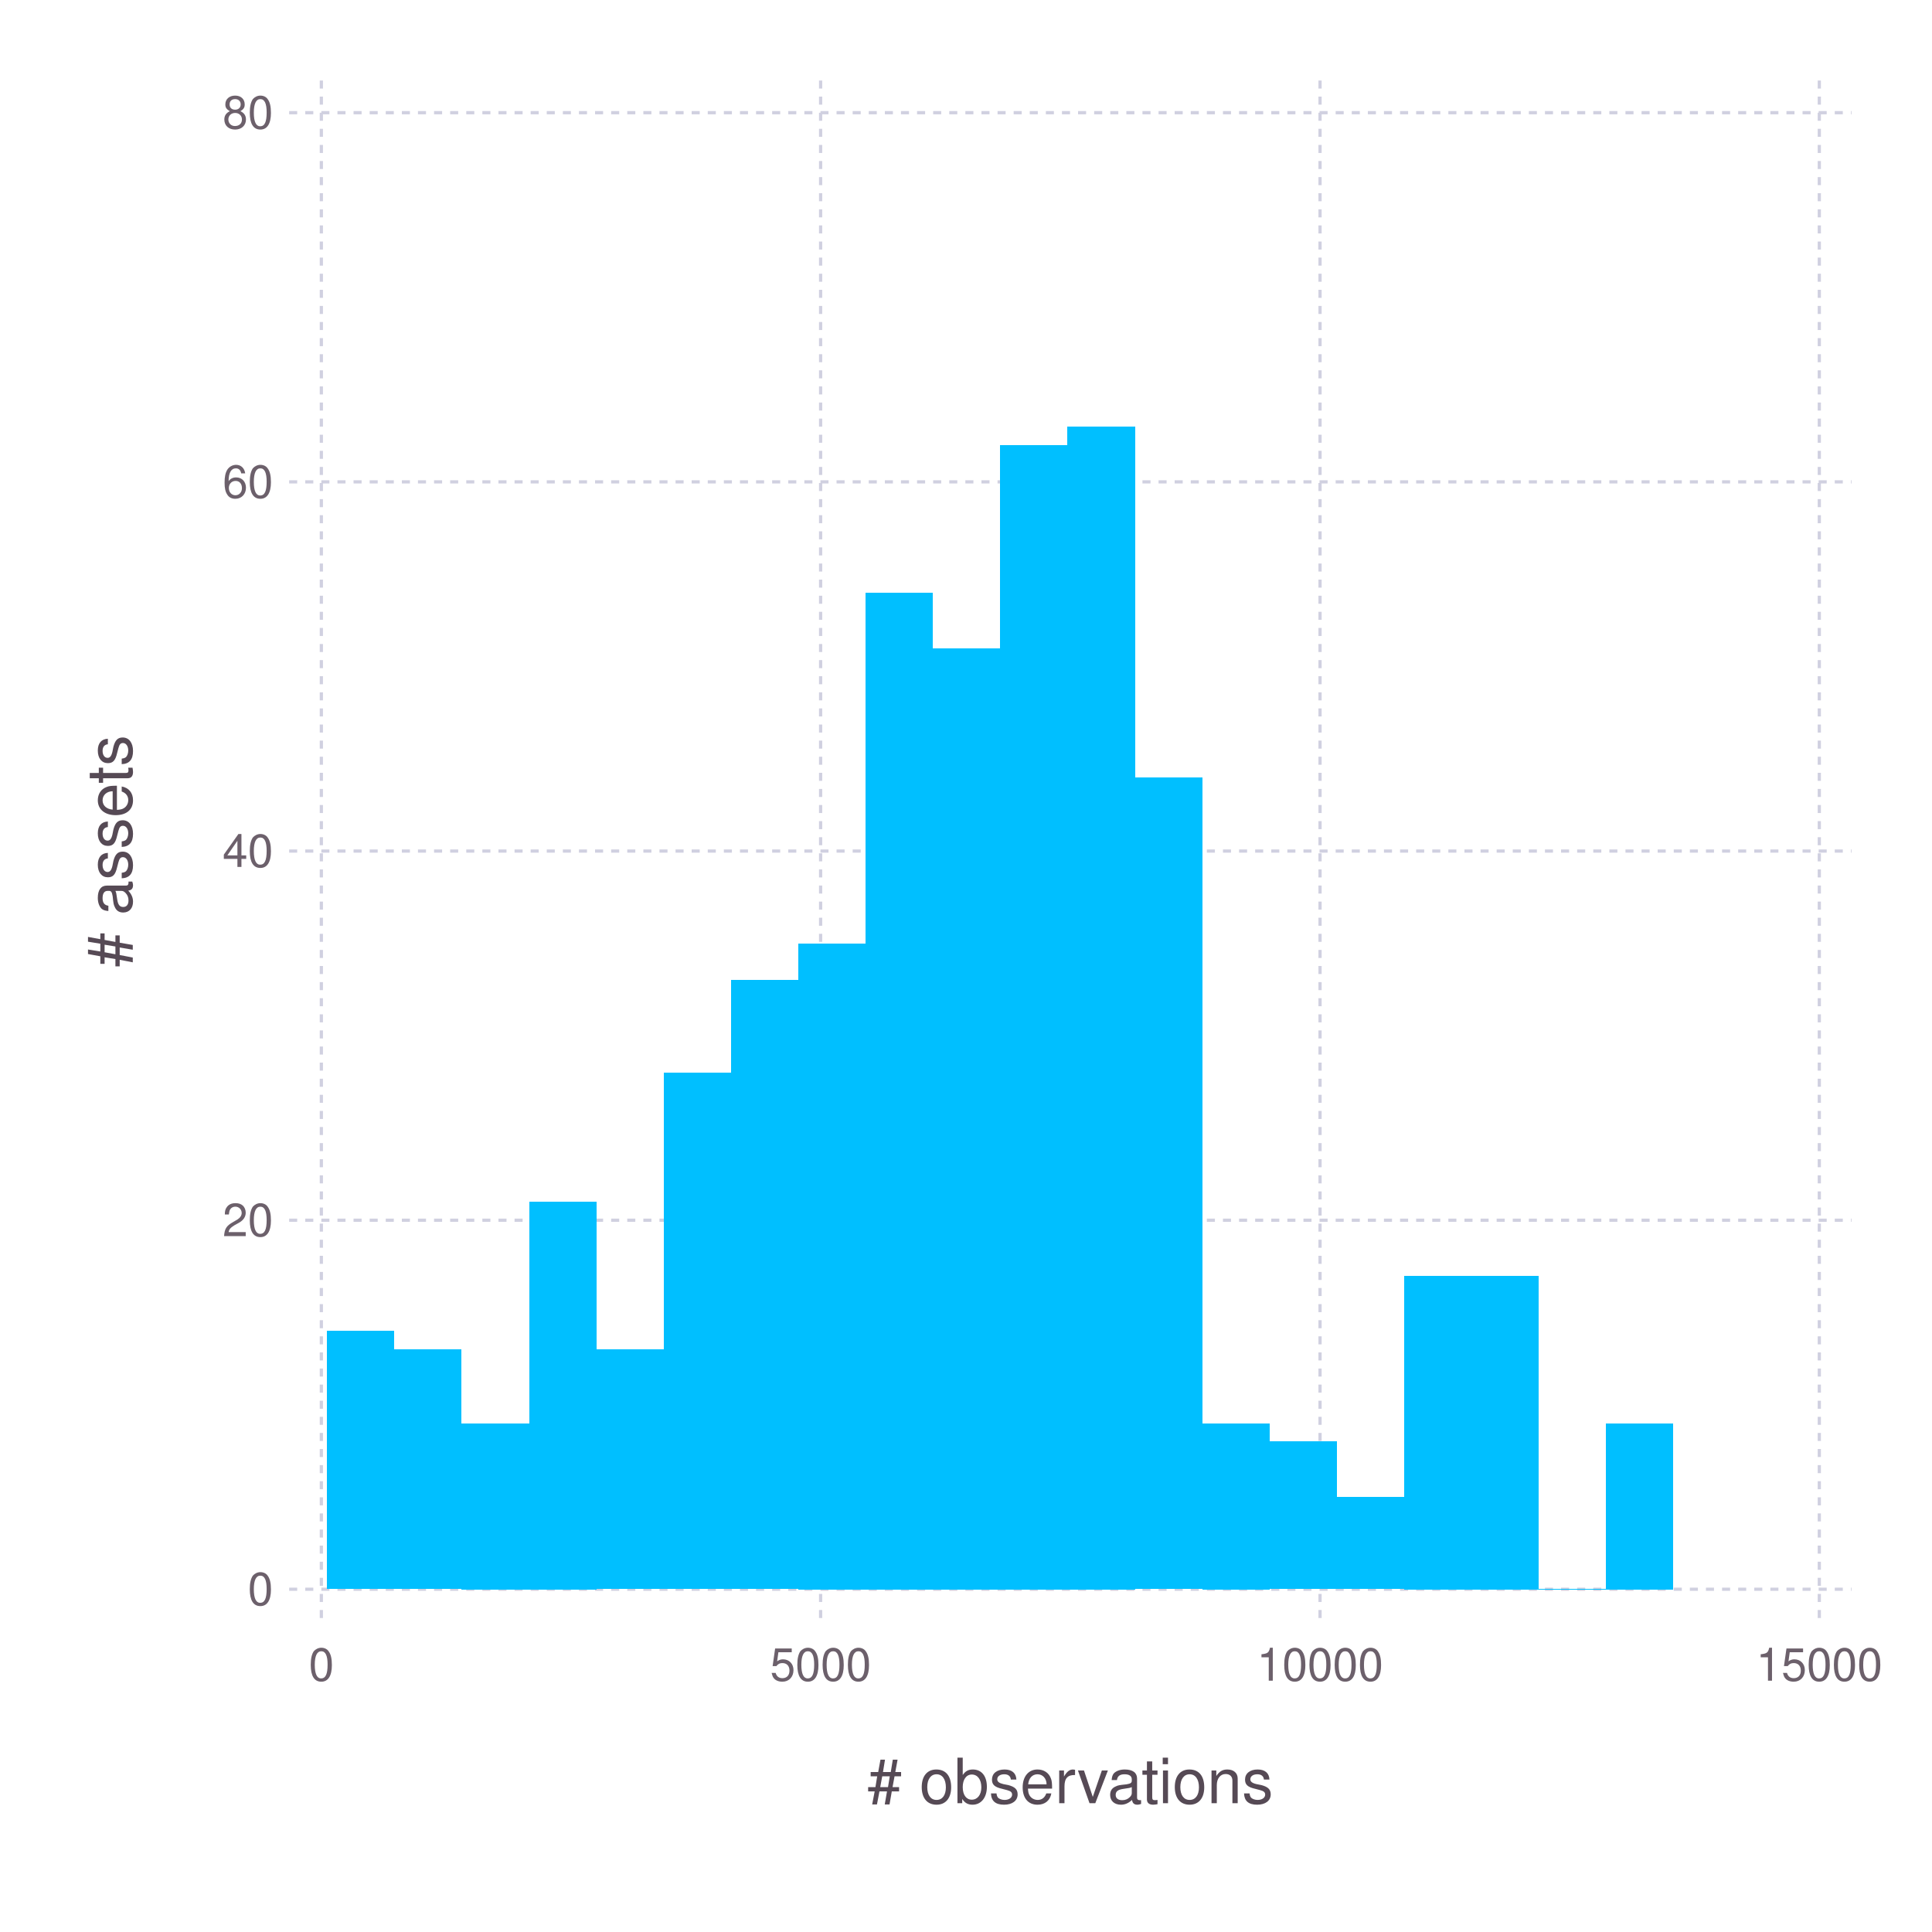
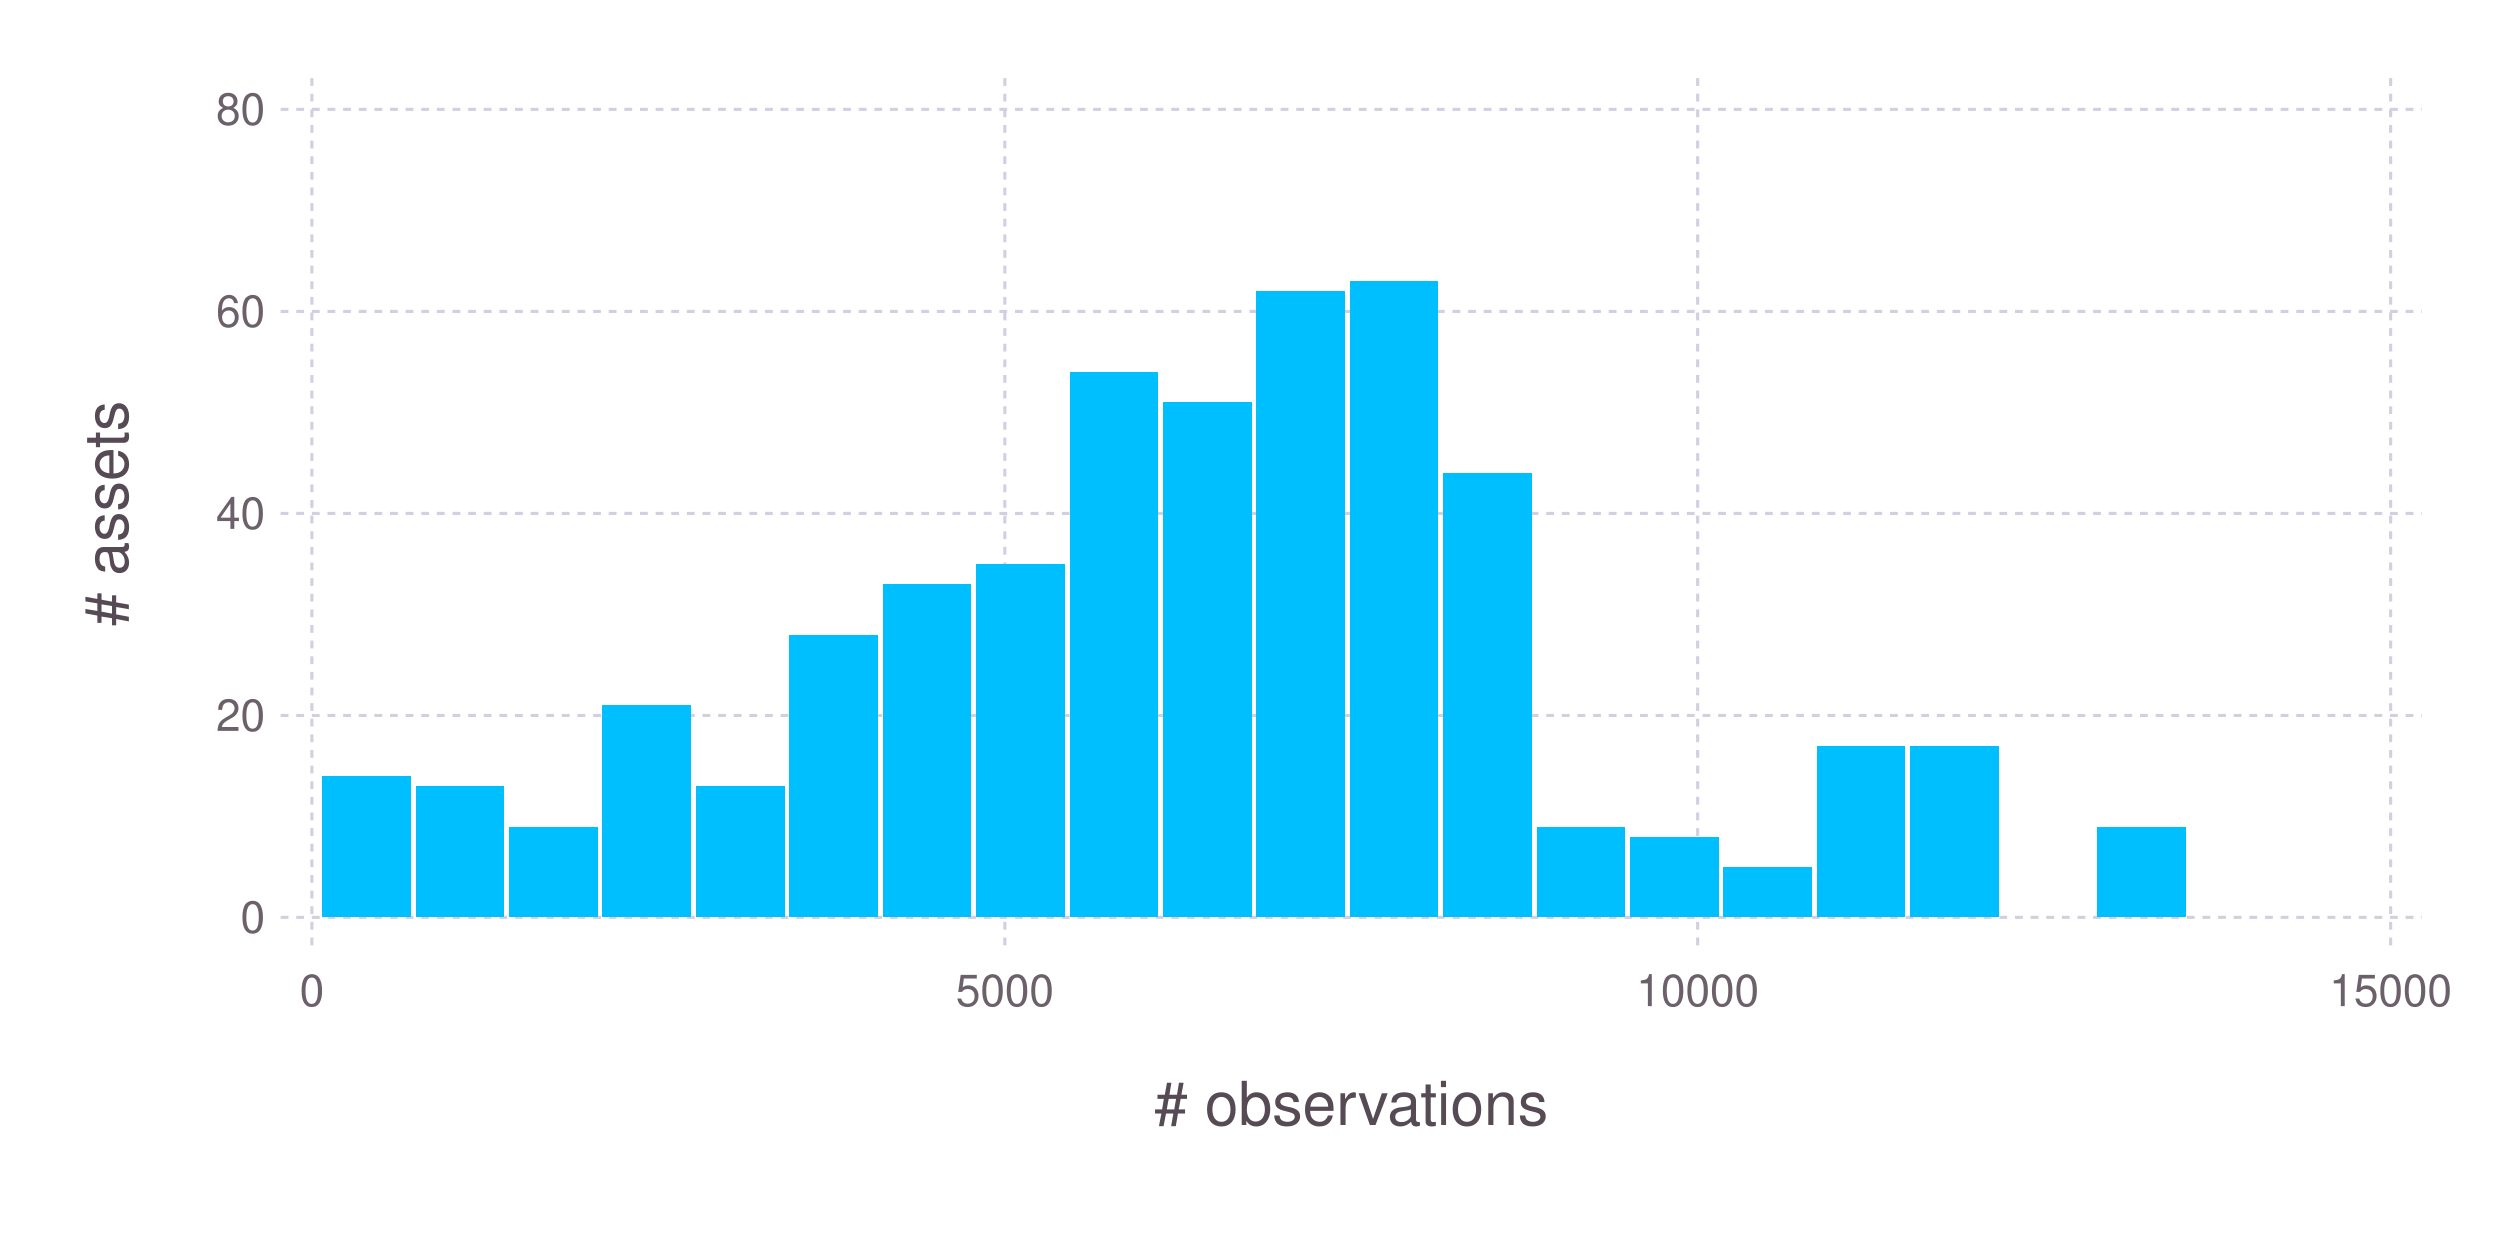
- <svg xmlns="http://www.w3.org/2000/svg" version="1.2" width="120mm" height="120mm" viewBox="0 0 120 120" stroke="none" fill="#000000" stroke-width="0.3" font-size="3.88">
-   <g class="plotroot xscalable yscalable" id="fig-80f08eee92fc45a5bbdb0a0974dabaf5-element-1">
-     <g font-size="3.88" font-family="'PT Sans','Helvetica Neue','Helvetica',sans-serif" fill="#564A55" stroke="#000000" stroke-opacity="0.000" id="fig-80f08eee92fc45a5bbdb0a0974dabaf5-element-2">
-       <text x="66.48" y="112" text-anchor="middle"># observations</text>
+ <svg xmlns="http://www.w3.org/2000/svg" version="1.2" width="160mm" height="80mm" viewBox="0 0 160 80" stroke="none" fill="#000000" stroke-width="0.3" font-size="3.88">
+   <g class="plotroot xscalable yscalable" id="fig-e818975cb55f45e9be86ef114a0eee06-element-1">
+     <g font-size="3.88" font-family="'PT Sans','Helvetica Neue','Helvetica',sans-serif" fill="#564A55" stroke="#000000" stroke-opacity="0.000" id="fig-e818975cb55f45e9be86ef114a0eee06-element-2">
+       <text x="86.48" y="72" text-anchor="middle"># observations</text>
    </g>
-     <g class="guide xlabels" font-size="2.82" font-family="'PT Sans Caption','Helvetica Neue','Helvetica',sans-serif" fill="#6C606B" id="fig-80f08eee92fc45a5bbdb0a0974dabaf5-element-3">
-       <text x="19.96" y="104.39" text-anchor="middle">0</text>
-       <text x="50.97" y="104.39" text-anchor="middle">5000</text>
-       <text x="81.99" y="104.39" text-anchor="middle">10000</text>
-       <text x="113" y="104.39" text-anchor="middle">15000</text>
+     <g class="guide xlabels" font-size="2.82" font-family="'PT Sans Caption','Helvetica Neue','Helvetica',sans-serif" fill="#6C606B" id="fig-e818975cb55f45e9be86ef114a0eee06-element-3">
+       <text x="19.96" y="64.39" text-anchor="middle">0</text>
+       <text x="64.31" y="64.39" text-anchor="middle">5000</text>
+       <text x="108.65" y="64.39" text-anchor="middle">10000</text>
+       <text x="153" y="64.39" text-anchor="middle">15000</text>
    </g>
-     <g clip-path="url(#fig-80f08eee92fc45a5bbdb0a0974dabaf5-element-5)" id="fig-80f08eee92fc45a5bbdb0a0974dabaf5-element-4">
-       <g pointer-events="visible" opacity="1" fill="#000000" fill-opacity="0.000" stroke="#000000" stroke-opacity="0.000" class="guide background" id="fig-80f08eee92fc45a5bbdb0a0974dabaf5-element-6">
-         <rect x="17.96" y="5" width="97.04" height="95.72" />
+     <g clip-path="url(#fig-e818975cb55f45e9be86ef114a0eee06-element-5)" id="fig-e818975cb55f45e9be86ef114a0eee06-element-4">
+       <g pointer-events="visible" opacity="1" fill="#000000" fill-opacity="0.000" stroke="#000000" stroke-opacity="0.000" class="guide background" id="fig-e818975cb55f45e9be86ef114a0eee06-element-6">
+         <rect x="17.96" y="5" width="137.04" height="55.72" />
      </g>
-       <g class="guide ygridlines xfixed" stroke-dasharray="0.5,0.5" stroke-width="0.2" stroke="#D0D0E0" id="fig-80f08eee92fc45a5bbdb0a0974dabaf5-element-7">
-         <path fill="none" d="M17.96,98.71 L 115 98.71" />
-         <path fill="none" d="M17.96,75.79 L 115 75.79" />
-         <path fill="none" d="M17.96,52.86 L 115 52.86" />
-         <path fill="none" d="M17.96,29.93 L 115 29.93" />
-         <path fill="none" d="M17.96,7 L 115 7" />
+       <g class="guide ygridlines xfixed" stroke-dasharray="0.5,0.5" stroke-width="0.2" stroke="#D0D0E0" id="fig-e818975cb55f45e9be86ef114a0eee06-element-7">
+         <path fill="none" d="M17.96,58.71 L 155 58.71" />
+         <path fill="none" d="M17.96,45.79 L 155 45.79" />
+         <path fill="none" d="M17.96,32.86 L 155 32.86" />
+         <path fill="none" d="M17.96,19.93 L 155 19.93" />
+         <path fill="none" d="M17.96,7 L 155 7" />
      </g>
-       <g class="guide xgridlines yfixed" stroke-dasharray="0.5,0.5" stroke-width="0.2" stroke="#D0D0E0" id="fig-80f08eee92fc45a5bbdb0a0974dabaf5-element-8">
-         <path fill="none" d="M19.96,5 L 19.96 100.72" />
-         <path fill="none" d="M50.97,5 L 50.97 100.72" />
-         <path fill="none" d="M81.99,5 L 81.99 100.72" />
-         <path fill="none" d="M113,5 L 113 100.72" />
+       <g class="guide xgridlines yfixed" stroke-dasharray="0.5,0.5" stroke-width="0.2" stroke="#D0D0E0" id="fig-e818975cb55f45e9be86ef114a0eee06-element-8">
+         <path fill="none" d="M19.96,5 L 19.96 60.72" />
+         <path fill="none" d="M64.31,5 L 64.31 60.72" />
+         <path fill="none" d="M108.65,5 L 108.65 60.72" />
+         <path fill="none" d="M153,5 L 153 60.72" />
      </g>
-       <g class="plotpanel" id="fig-80f08eee92fc45a5bbdb0a0974dabaf5-element-9">
-         <g shape-rendering="crispEdges" stroke-width="0.3" id="fig-80f08eee92fc45a5bbdb0a0974dabaf5-element-10">
-           <g stroke="#000000" stroke-opacity="0.000" fill="#00BFFF" class="geometry" id="fig-80f08eee92fc45a5bbdb0a0974dabaf5-element-11">
-             <rect x="20.32" y="82.66" width="4.18" height="16.05" />
-             <rect x="24.5" y="83.81" width="4.18" height="14.9" />
-             <rect x="28.68" y="88.4" width="4.18" height="10.32" />
-             <rect x="32.86" y="74.64" width="4.18" height="24.08" />
-             <rect x="37.04" y="83.81" width="4.18" height="14.9" />
-             <rect x="41.22" y="66.61" width="4.18" height="32.1" />
-             <rect x="45.4" y="60.88" width="4.18" height="37.83" />
-             <rect x="49.58" y="58.59" width="4.18" height="40.13" />
-             <rect x="53.76" y="36.81" width="4.18" height="61.91" />
-             <rect x="57.94" y="40.25" width="4.18" height="58.47" />
-             <rect x="62.12" y="27.64" width="4.18" height="71.08" />
-             <rect x="66.31" y="26.49" width="4.18" height="72.23" />
-             <rect x="70.49" y="48.27" width="4.18" height="50.44" />
-             <rect x="74.67" y="88.4" width="4.18" height="10.32" />
-             <rect x="78.85" y="89.54" width="4.18" height="9.17" />
-             <rect x="83.03" y="92.98" width="4.18" height="5.73" />
-             <rect x="87.21" y="79.23" width="4.18" height="19.49" />
-             <rect x="91.39" y="79.23" width="4.18" height="19.49" />
-             <rect x="95.57" y="98.71" width="4.18" height="0.01" />
-             <rect x="99.75" y="88.4" width="4.18" height="10.32" />
+       <g class="plotpanel" id="fig-e818975cb55f45e9be86ef114a0eee06-element-9">
+         <g shape-rendering="crispEdges" stroke-width="0.3" id="fig-e818975cb55f45e9be86ef114a0eee06-element-10">
+           <g stroke="#000000" stroke-opacity="0.000" fill="#00BFFF" class="geometry" id="fig-e818975cb55f45e9be86ef114a0eee06-element-11">
+             <rect x="20.62" y="49.66" width="5.68" height="9.05" />
+             <rect x="26.6" y="50.31" width="5.68" height="8.4" />
+             <rect x="32.58" y="52.9" width="5.68" height="5.82" />
+             <rect x="38.56" y="45.14" width="5.68" height="13.58" />
+             <rect x="44.53" y="50.31" width="5.68" height="8.4" />
+             <rect x="50.51" y="40.61" width="5.68" height="18.1" />
+             <rect x="56.49" y="37.38" width="5.68" height="21.33" />
+             <rect x="62.47" y="36.09" width="5.68" height="22.63" />
+             <rect x="68.45" y="23.81" width="5.68" height="34.91" />
+             <rect x="74.42" y="25.75" width="5.68" height="32.97" />
+             <rect x="80.4" y="18.64" width="5.68" height="40.08" />
+             <rect x="86.38" y="17.99" width="5.68" height="40.73" />
+             <rect x="92.36" y="30.27" width="5.68" height="28.44" />
+             <rect x="98.34" y="52.9" width="5.68" height="5.82" />
+             <rect x="104.31" y="53.54" width="5.68" height="5.17" />
+             <rect x="110.29" y="55.48" width="5.68" height="3.23" />
+             <rect x="116.27" y="47.73" width="5.68" height="10.99" />
+             <rect x="122.25" y="47.73" width="5.68" height="10.99" />
+             <rect x="128.23" y="58.71" width="5.68" height="0.01" />
+             <rect x="134.2" y="52.9" width="5.68" height="5.82" />
          </g>
        </g>
      </g>
    </g>
-     <g class="guide ylabels" font-size="2.82" font-family="'PT Sans Caption','Helvetica Neue','Helvetica',sans-serif" fill="#6C606B" id="fig-80f08eee92fc45a5bbdb0a0974dabaf5-element-12">
-       <text x="16.96" y="98.71" text-anchor="end" dy="0.35em">0</text>
-       <text x="16.96" y="75.79" text-anchor="end" dy="0.35em">20</text>
-       <text x="16.96" y="52.86" text-anchor="end" dy="0.35em">40</text>
-       <text x="16.96" y="29.93" text-anchor="end" dy="0.35em">60</text>
+     <g class="guide ylabels" font-size="2.82" font-family="'PT Sans Caption','Helvetica Neue','Helvetica',sans-serif" fill="#6C606B" id="fig-e818975cb55f45e9be86ef114a0eee06-element-12">
+       <text x="16.96" y="58.71" text-anchor="end" dy="0.35em">0</text>
+       <text x="16.96" y="45.79" text-anchor="end" dy="0.35em">20</text>
+       <text x="16.96" y="32.86" text-anchor="end" dy="0.35em">40</text>
+       <text x="16.96" y="19.93" text-anchor="end" dy="0.35em">60</text>
      <text x="16.96" y="7" text-anchor="end" dy="0.35em">80</text>
    </g>
-     <g font-size="3.88" font-family="'PT Sans','Helvetica Neue','Helvetica',sans-serif" fill="#564A55" stroke="#000000" stroke-opacity="0.000" id="fig-80f08eee92fc45a5bbdb0a0974dabaf5-element-13">
-       <text x="8.81" y="50.86" text-anchor="middle" dy="0.35em" transform="rotate(-90, 8.81, 52.86)"># assets</text>
+     <g font-size="3.88" font-family="'PT Sans','Helvetica Neue','Helvetica',sans-serif" fill="#564A55" stroke="#000000" stroke-opacity="0.000" id="fig-e818975cb55f45e9be86ef114a0eee06-element-13">
+       <text x="8.81" y="30.86" text-anchor="middle" dy="0.35em" transform="rotate(-90, 8.81, 32.86)"># assets</text>
    </g>
  </g>
  <defs>
-     <clipPath id="fig-80f08eee92fc45a5bbdb0a0974dabaf5-element-5">
-       <path d="M17.96,5 L 115 5 115 100.72 17.96 100.72" />
+     <clipPath id="fig-e818975cb55f45e9be86ef114a0eee06-element-5">
+       <path d="M17.96,5 L 155 5 155 60.72 17.96 60.72" />
    </clipPath>
  </defs>
</svg>
